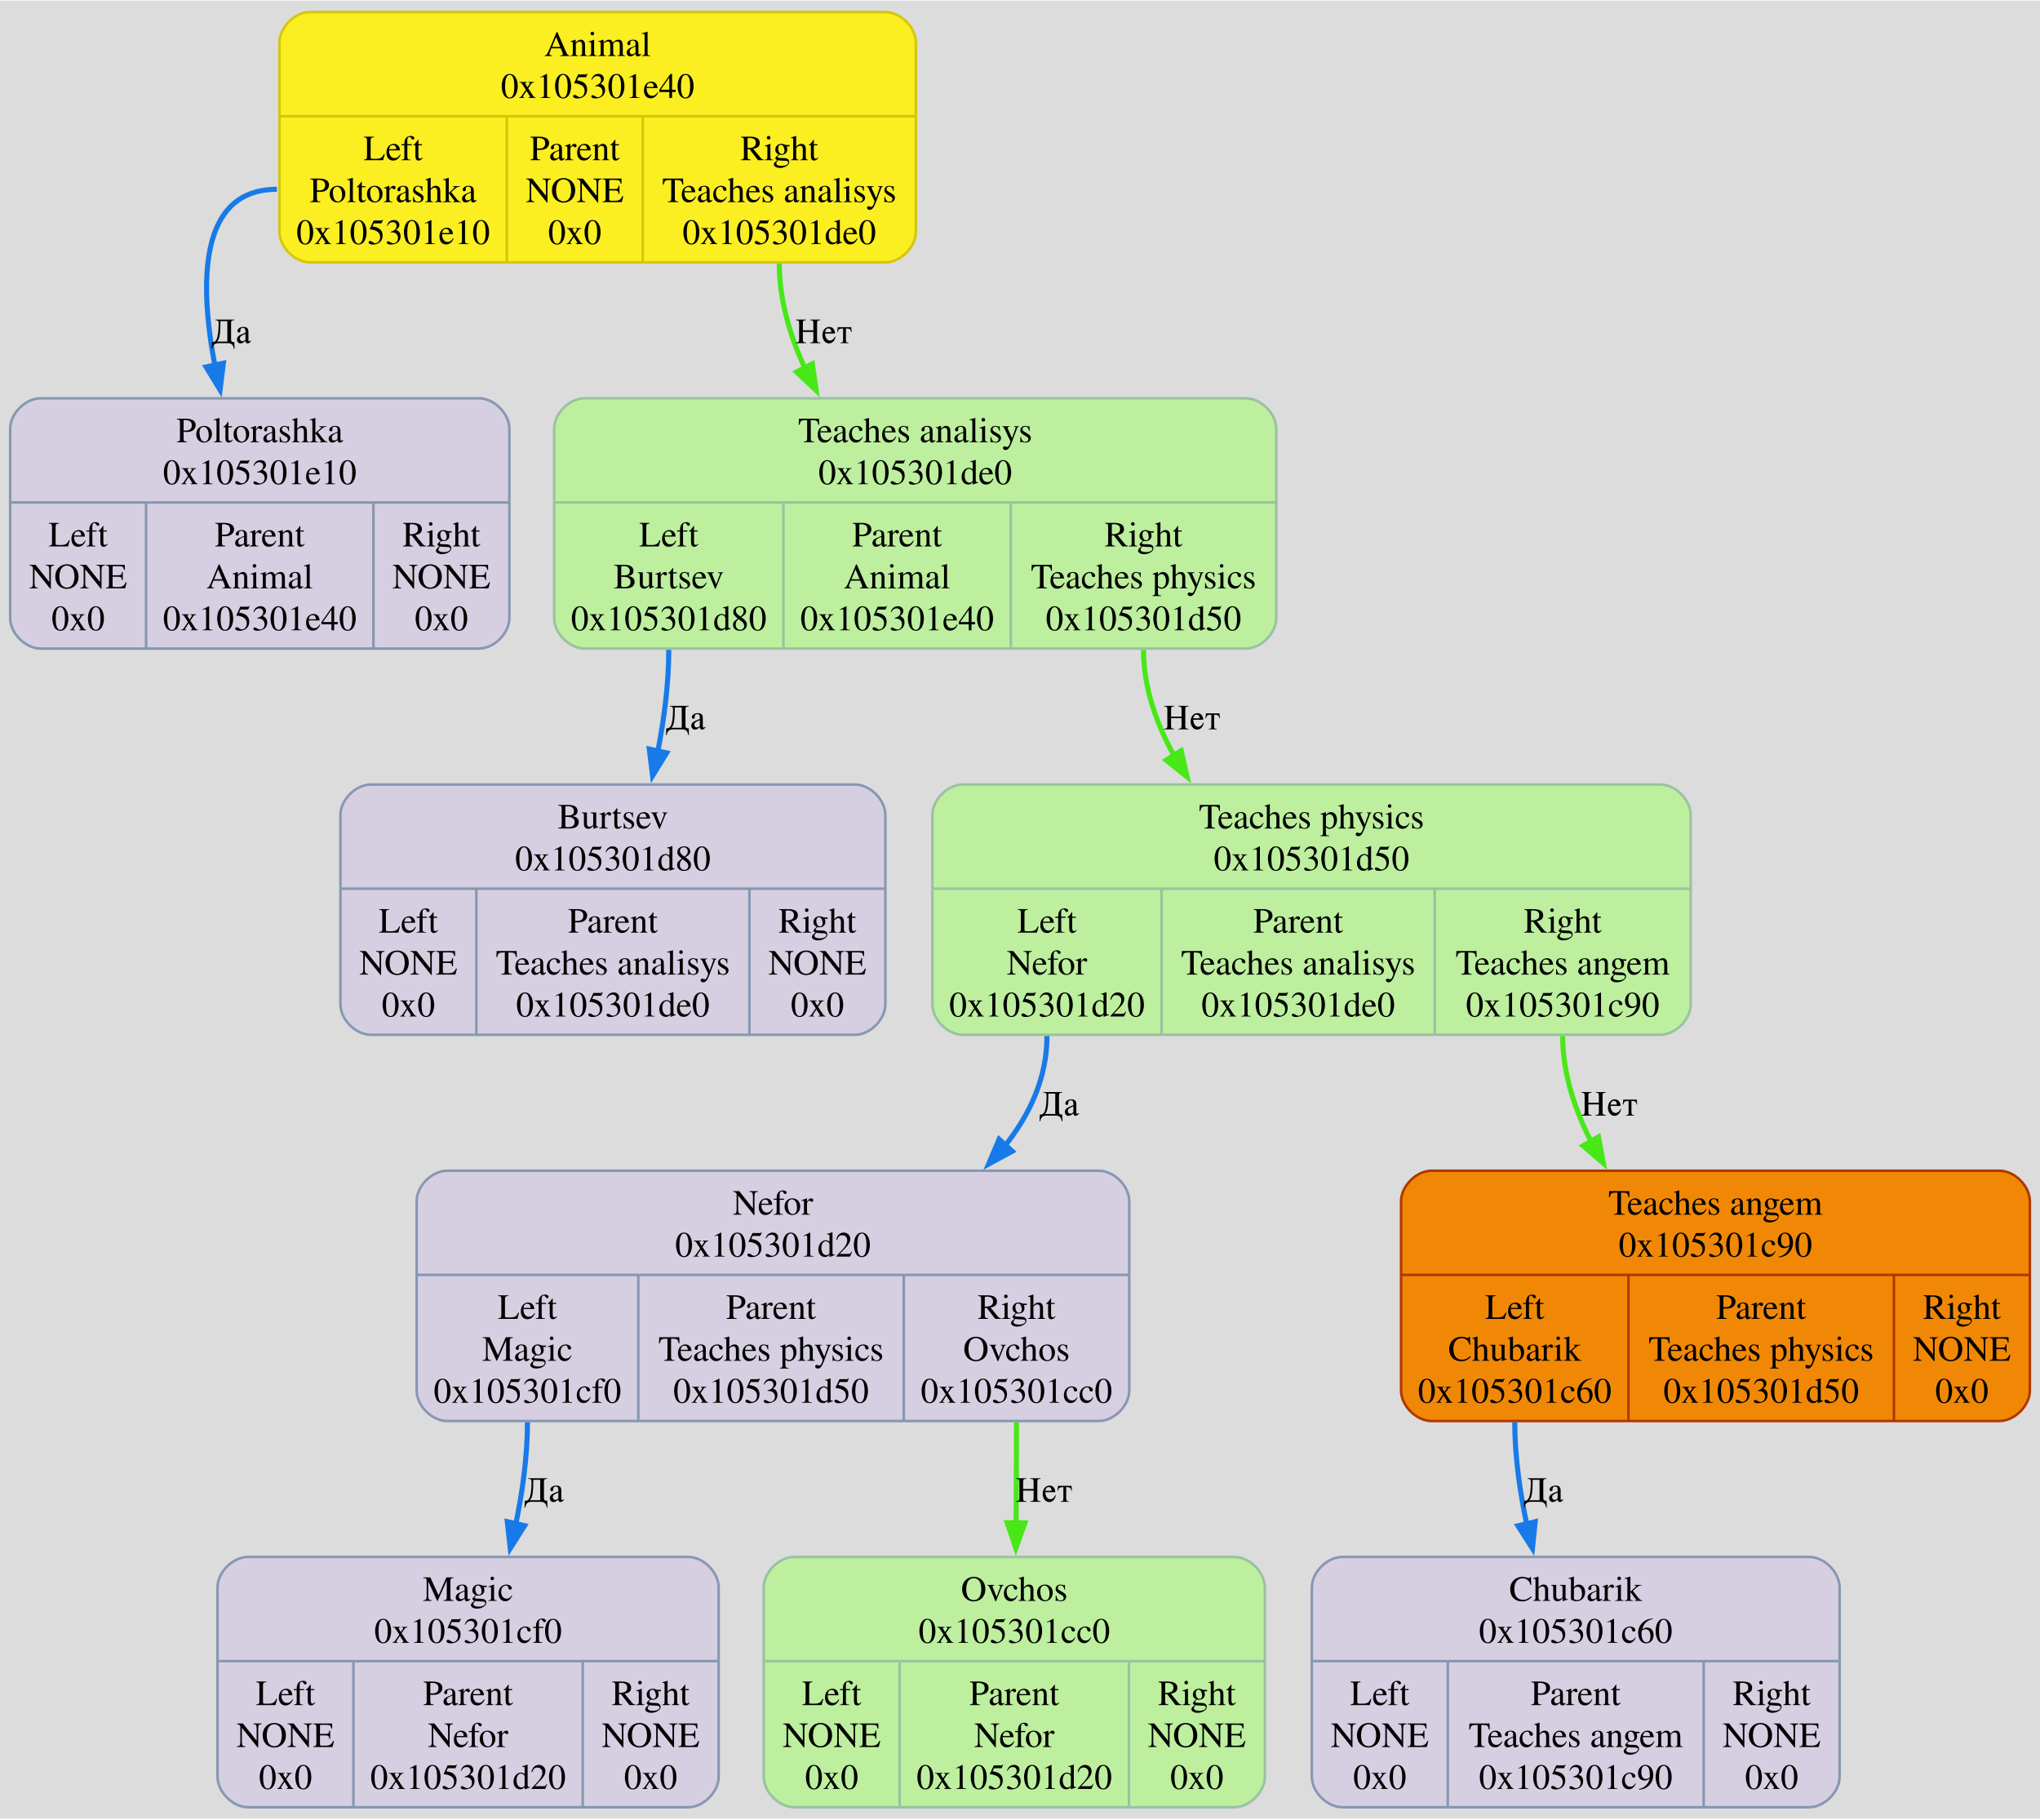
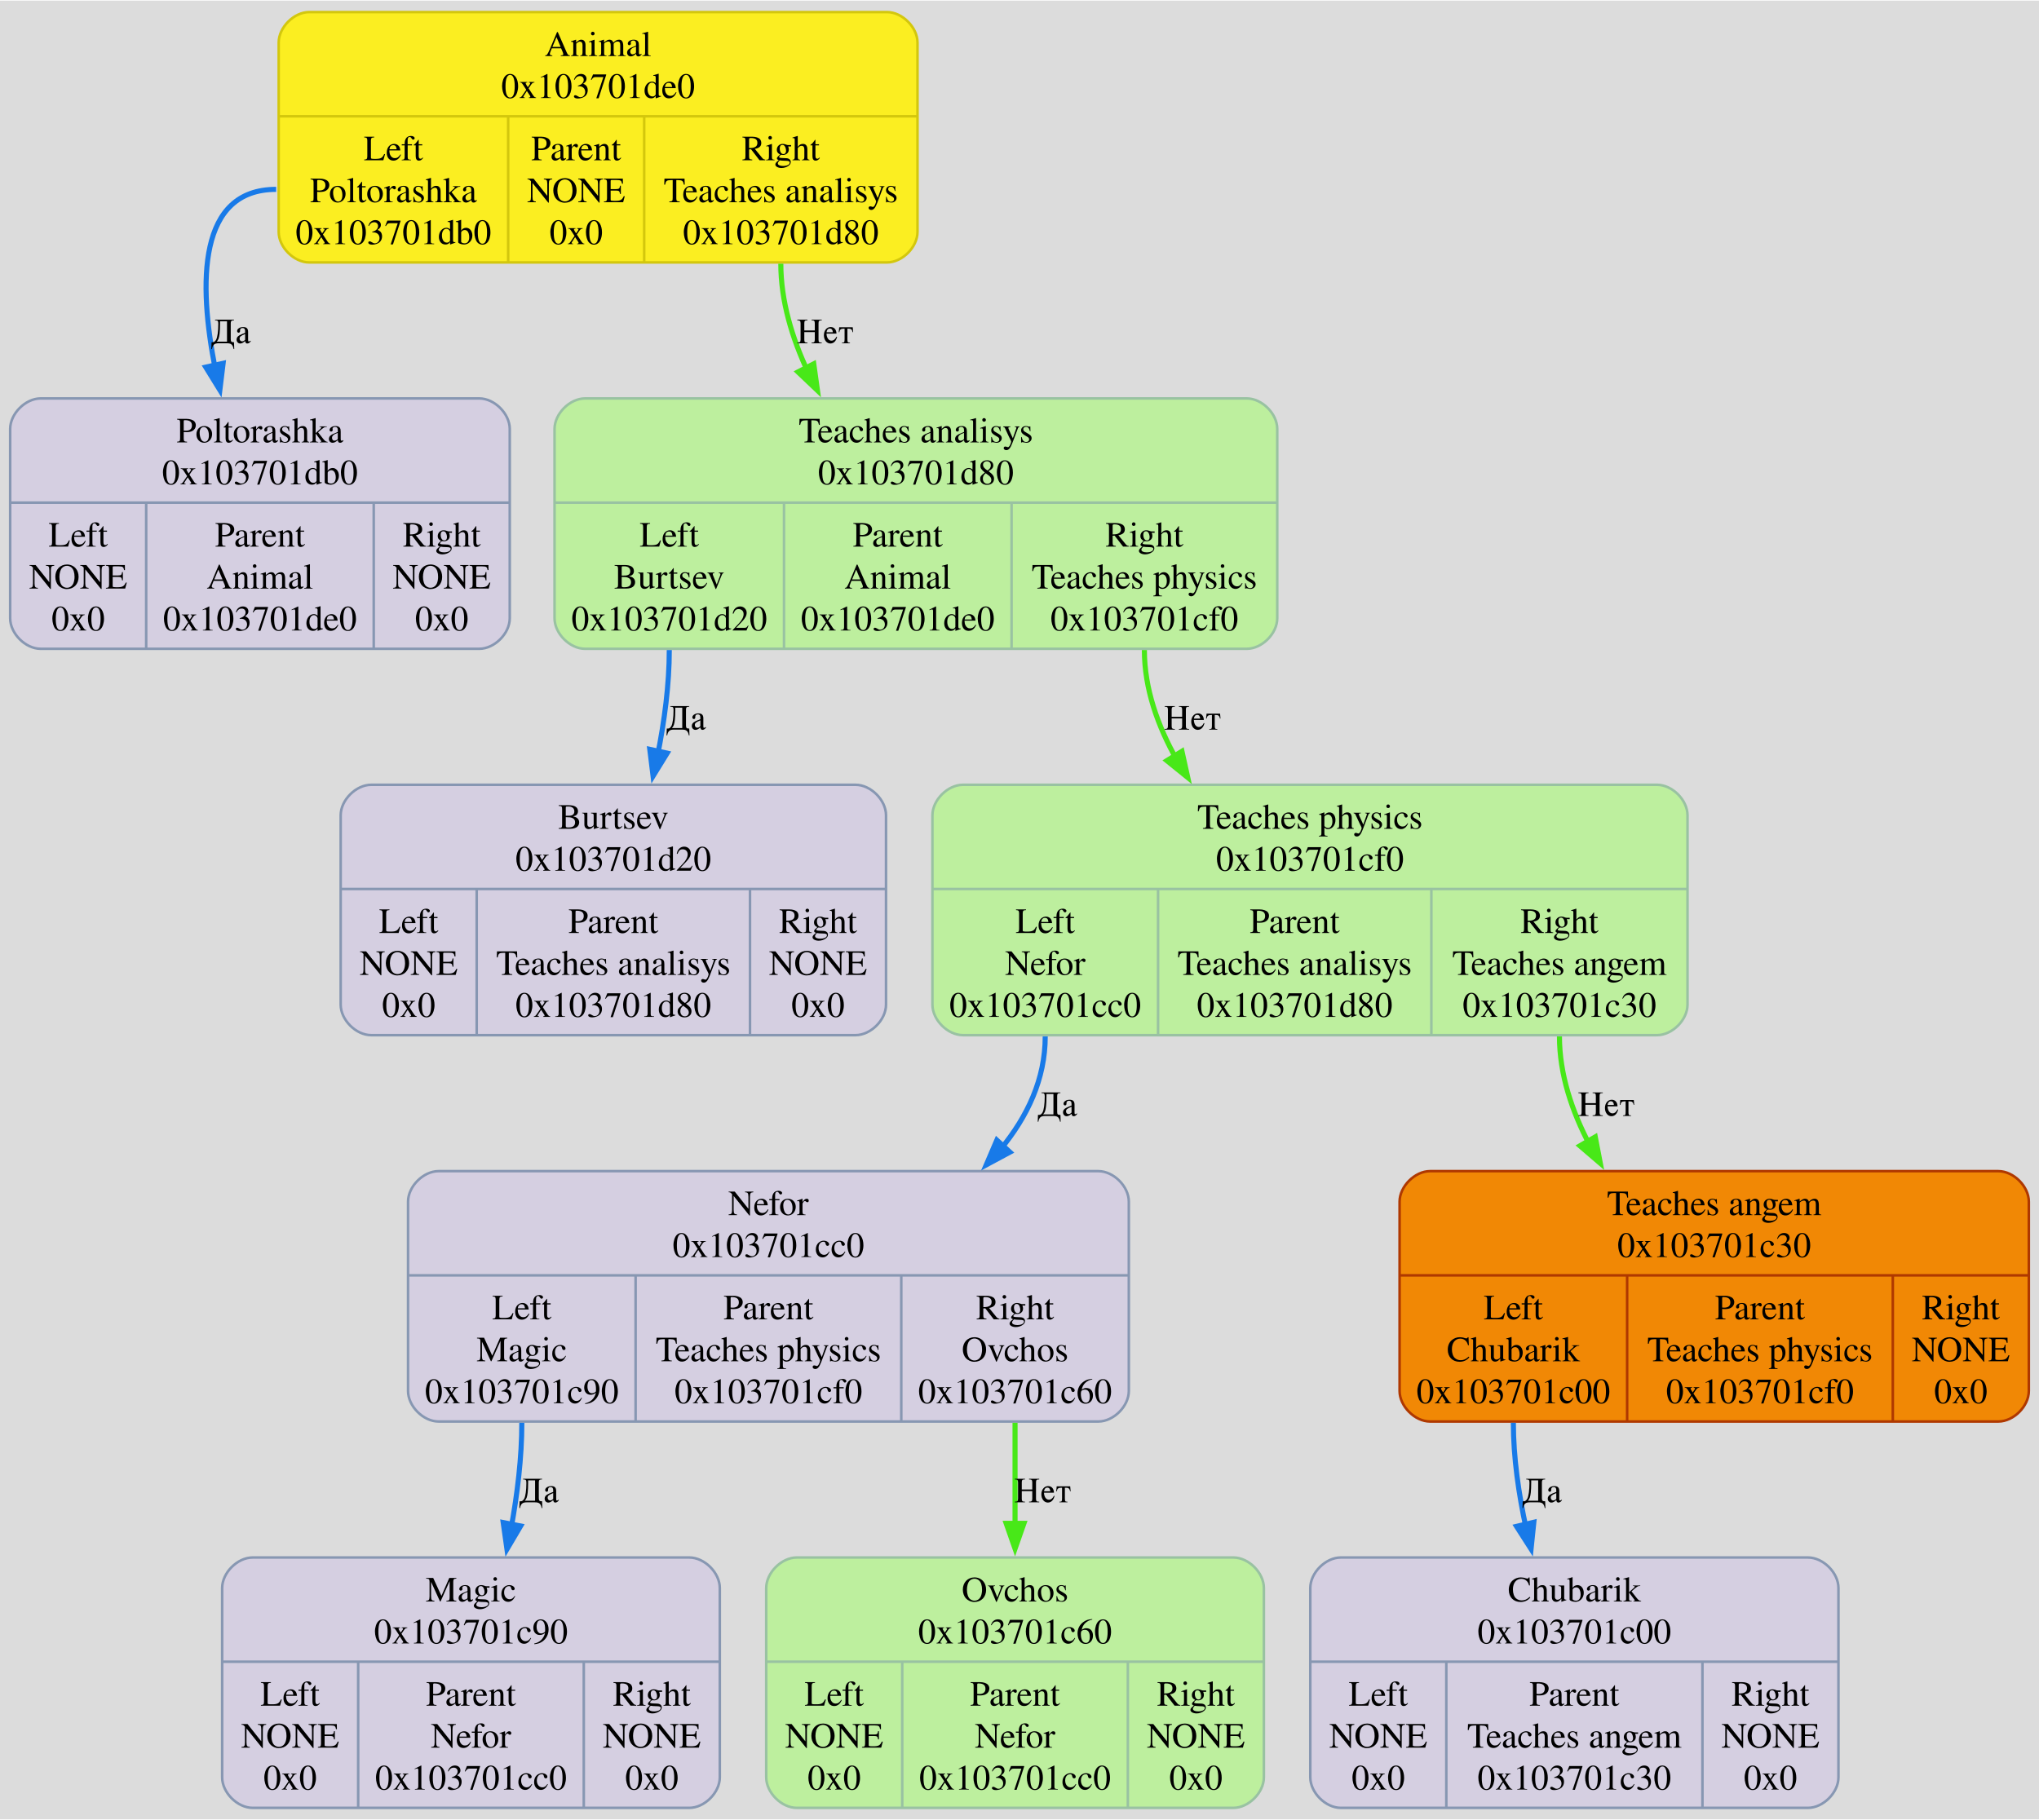
- <svg xmlns="http://www.w3.org/2000/svg" width="803pt" height="716pt" viewBox="0.00 0.00 803.00 715.50">
+ <svg xmlns="http://www.w3.org/2000/svg" width="802pt" height="716pt" viewBox="0.00 0.00 802.00 715.50">
  <g id="graph0" class="graph" transform="scale(1 1) rotate(0) translate(4 711.5)">
-     <polygon fill="#dcdcdc" stroke="none" points="-4,4 -4,-711.5 799,-711.5 799,4 -4,4" />
+     <polygon fill="#dcdcdc" stroke="none" points="-4,4 -4,-711.5 798,-711.5 798,4 -4,4" />
    <g id="node1" class="node">
-       <path fill="#fbee21" stroke="#d3c70d" d="M118,-608.5C118,-608.5 344.5,-608.5 344.5,-608.5 350.5,-608.5 356.5,-614.5 356.5,-620.5 356.5,-620.5 356.5,-695 356.5,-695 356.5,-701 350.5,-707 344.5,-707 344.5,-707 118,-707 118,-707 112,-707 106,-701 106,-695 106,-695 106,-620.5 106,-620.5 106,-614.5 112,-608.5 118,-608.5" />
+       <path fill="#fbee21" stroke="#d3c70d" d="M117.62,-608.5C117.62,-608.5 344.88,-608.5 344.88,-608.5 350.88,-608.5 356.88,-614.5 356.88,-620.5 356.88,-620.5 356.88,-695 356.88,-695 356.88,-701 350.88,-707 344.88,-707 344.88,-707 117.63,-707 117.63,-707 111.62,-707 105.62,-701 105.62,-695 105.62,-695 105.62,-620.5 105.62,-620.5 105.62,-614.5 111.62,-608.5 117.62,-608.5" />
      <text text-anchor="middle" x="231.25" y="-689.7" font-family="Times,serif" font-size="14.00" fill="#000000">Animal</text>
-       <text text-anchor="middle" x="231.25" y="-673.2" font-family="Times,serif" font-size="14.00" fill="#000000">0x105301e40</text>
-       <polyline fill="none" stroke="#d3c70d" points="106,-666 356.5,-666" />
+       <text text-anchor="middle" x="231.25" y="-673.2" font-family="Times,serif" font-size="14.00" fill="#000000">0x103701de0</text>
+       <polyline fill="none" stroke="#d3c70d" points="105.62,-666 356.88,-666" />
      <text text-anchor="middle" x="150.75" y="-648.7" font-family="Times,serif" font-size="14.00" fill="#000000">Left</text>
      <text text-anchor="middle" x="150.75" y="-632.2" font-family="Times,serif" font-size="14.00" fill="#000000">Poltorashka</text>
-       <text text-anchor="middle" x="150.75" y="-615.7" font-family="Times,serif" font-size="14.00" fill="#000000">0x105301e10</text>
-       <polyline fill="none" stroke="#d3c70d" points="195.5,-608.5 195.5,-666" />
-       <text text-anchor="middle" x="222.25" y="-648.7" font-family="Times,serif" font-size="14.00" fill="#000000">Parent</text>
-       <text text-anchor="middle" x="222.25" y="-632.2" font-family="Times,serif" font-size="14.00" fill="#000000">NONE</text>
-       <text text-anchor="middle" x="222.25" y="-615.7" font-family="Times,serif" font-size="14.00" fill="#000000">0x0</text>
-       <polyline fill="none" stroke="#d3c70d" points="249,-608.5 249,-666" />
-       <text text-anchor="middle" x="302.75" y="-648.7" font-family="Times,serif" font-size="14.00" fill="#000000">Right</text>
-       <text text-anchor="middle" x="302.75" y="-632.2" font-family="Times,serif" font-size="14.00" fill="#000000">Teaches analisys</text>
-       <text text-anchor="middle" x="302.75" y="-615.7" font-family="Times,serif" font-size="14.00" fill="#000000">0x105301de0</text>
+       <text text-anchor="middle" x="150.75" y="-615.7" font-family="Times,serif" font-size="14.00" fill="#000000">0x103701db0</text>
+       <polyline fill="none" stroke="#d3c70d" points="195.88,-608.5 195.88,-666" />
+       <text text-anchor="middle" x="222.62" y="-648.7" font-family="Times,serif" font-size="14.00" fill="#000000">Parent</text>
+       <text text-anchor="middle" x="222.62" y="-632.2" font-family="Times,serif" font-size="14.00" fill="#000000">NONE</text>
+       <text text-anchor="middle" x="222.62" y="-615.7" font-family="Times,serif" font-size="14.00" fill="#000000">0x0</text>
+       <polyline fill="none" stroke="#d3c70d" points="249.38,-608.5 249.38,-666" />
+       <text text-anchor="middle" x="303.12" y="-648.7" font-family="Times,serif" font-size="14.00" fill="#000000">Right</text>
+       <text text-anchor="middle" x="303.12" y="-632.2" font-family="Times,serif" font-size="14.00" fill="#000000">Teaches analisys</text>
+       <text text-anchor="middle" x="303.12" y="-615.7" font-family="Times,serif" font-size="14.00" fill="#000000">0x103701d80</text>
    </g>
    <g id="node2" class="node">
      <path fill="#d5cfe1" stroke="#8797b2" d="M12,-456.5C12,-456.5 184.5,-456.5 184.5,-456.5 190.5,-456.5 196.5,-462.5 196.5,-468.5 196.5,-468.5 196.5,-543 196.5,-543 196.5,-549 190.5,-555 184.5,-555 184.5,-555 12,-555 12,-555 6,-555 0,-549 0,-543 0,-543 0,-468.5 0,-468.5 0,-462.5 6,-456.5 12,-456.5" />
      <text text-anchor="middle" x="98.25" y="-537.7" font-family="Times,serif" font-size="14.00" fill="#000000">Poltorashka</text>
-       <text text-anchor="middle" x="98.25" y="-521.2" font-family="Times,serif" font-size="14.00" fill="#000000">0x105301e10</text>
+       <text text-anchor="middle" x="98.25" y="-521.2" font-family="Times,serif" font-size="14.00" fill="#000000">0x103701db0</text>
      <polyline fill="none" stroke="#8797b2" points="0,-514 196.5,-514" />
      <text text-anchor="middle" x="26.75" y="-496.7" font-family="Times,serif" font-size="14.00" fill="#000000">Left</text>
      <text text-anchor="middle" x="26.75" y="-480.2" font-family="Times,serif" font-size="14.00" fill="#000000">NONE</text>
      <text text-anchor="middle" x="26.75" y="-463.7" font-family="Times,serif" font-size="14.00" fill="#000000">0x0</text>
      <polyline fill="none" stroke="#8797b2" points="53.5,-456.5 53.5,-514" />
      <text text-anchor="middle" x="98.25" y="-496.7" font-family="Times,serif" font-size="14.00" fill="#000000">Parent</text>
      <text text-anchor="middle" x="98.25" y="-480.2" font-family="Times,serif" font-size="14.00" fill="#000000">Animal</text>
-       <text text-anchor="middle" x="98.25" y="-463.7" font-family="Times,serif" font-size="14.00" fill="#000000">0x105301e40</text>
+       <text text-anchor="middle" x="98.25" y="-463.7" font-family="Times,serif" font-size="14.00" fill="#000000">0x103701de0</text>
      <polyline fill="none" stroke="#8797b2" points="143,-456.5 143,-514" />
      <text text-anchor="middle" x="169.75" y="-496.7" font-family="Times,serif" font-size="14.00" fill="#000000">Right</text>
      <text text-anchor="middle" x="169.75" y="-480.2" font-family="Times,serif" font-size="14.00" fill="#000000">NONE</text>
      <text text-anchor="middle" x="169.75" y="-463.7" font-family="Times,serif" font-size="14.00" fill="#000000">0x0</text>
    </g>
    <g id="edge1" class="edge">
-       <path fill="none" stroke="#187ae8" stroke-width="2" d="M105,-637.25C74.29,-637.25 74.17,-600.77 80.87,-566.38" />
-       <polygon fill="#187ae8" stroke="#187ae8" stroke-width="2" points="83.93,-568.82 82.62,-558.3 77.09,-567.34 83.93,-568.82" />
-       <text text-anchor="middle" x="87.09" y="-576.7" font-family="Times,serif" font-size="14.00">Да</text>
+       <path fill="none" stroke="#187ae8" stroke-width="2" d="M104.62,-637.25C73.92,-637.25 73.9,-600.77 80.71,-566.38" />
+       <polygon fill="#187ae8" stroke="#187ae8" stroke-width="2" points="83.76,-568.82 82.48,-558.3 76.92,-567.32 83.76,-568.82" />
+       <text text-anchor="middle" x="86.89" y="-576.7" font-family="Times,serif" font-size="14.00">Да</text>
    </g>
    <g id="node4" class="node">
      <path fill="#bdef9e" stroke="#99c2a2" d="M226.12,-456.5C226.12,-456.5 486.38,-456.5 486.38,-456.5 492.38,-456.5 498.38,-462.5 498.38,-468.5 498.38,-468.5 498.38,-543 498.38,-543 498.38,-549 492.38,-555 486.38,-555 486.38,-555 226.12,-555 226.12,-555 220.12,-555 214.12,-549 214.12,-543 214.12,-543 214.12,-468.5 214.12,-468.5 214.12,-462.5 220.12,-456.5 226.12,-456.5" />
      <text text-anchor="middle" x="356.25" y="-537.7" font-family="Times,serif" font-size="14.00" fill="#000000">Teaches analisys</text>
-       <text text-anchor="middle" x="356.25" y="-521.2" font-family="Times,serif" font-size="14.00" fill="#000000">0x105301de0</text>
+       <text text-anchor="middle" x="356.25" y="-521.2" font-family="Times,serif" font-size="14.00" fill="#000000">0x103701d80</text>
      <polyline fill="none" stroke="#99c2a2" points="214.12,-514 498.38,-514" />
      <text text-anchor="middle" x="259.25" y="-496.7" font-family="Times,serif" font-size="14.00" fill="#000000">Left</text>
      <text text-anchor="middle" x="259.25" y="-480.2" font-family="Times,serif" font-size="14.00" fill="#000000">Burtsev</text>
-       <text text-anchor="middle" x="259.25" y="-463.7" font-family="Times,serif" font-size="14.00" fill="#000000">0x105301d80</text>
+       <text text-anchor="middle" x="259.25" y="-463.7" font-family="Times,serif" font-size="14.00" fill="#000000">0x103701d20</text>
      <polyline fill="none" stroke="#99c2a2" points="304.38,-456.5 304.38,-514" />
      <text text-anchor="middle" x="349.12" y="-496.7" font-family="Times,serif" font-size="14.00" fill="#000000">Parent</text>
      <text text-anchor="middle" x="349.12" y="-480.2" font-family="Times,serif" font-size="14.00" fill="#000000">Animal</text>
-       <text text-anchor="middle" x="349.12" y="-463.7" font-family="Times,serif" font-size="14.00" fill="#000000">0x105301e40</text>
+       <text text-anchor="middle" x="349.12" y="-463.7" font-family="Times,serif" font-size="14.00" fill="#000000">0x103701de0</text>
      <polyline fill="none" stroke="#99c2a2" points="393.88,-456.5 393.88,-514" />
      <text text-anchor="middle" x="446.12" y="-496.7" font-family="Times,serif" font-size="14.00" fill="#000000">Right</text>
      <text text-anchor="middle" x="446.12" y="-480.2" font-family="Times,serif" font-size="14.00" fill="#000000">Teaches physics</text>
-       <text text-anchor="middle" x="446.12" y="-463.7" font-family="Times,serif" font-size="14.00" fill="#000000">0x105301d50</text>
+       <text text-anchor="middle" x="446.12" y="-463.7" font-family="Times,serif" font-size="14.00" fill="#000000">0x103701cf0</text>
    </g>
    <g id="edge9" class="edge">
-       <path fill="none" stroke="#48e818" stroke-width="2" d="M302.75,-608C302.75,-593.35 307.19,-578.74 313.5,-565.36" />
-       <polygon fill="#48e818" stroke="#48e818" stroke-width="2" points="315.78,-568.57 317.27,-558.08 309.56,-565.36 315.78,-568.57" />
-       <text text-anchor="middle" x="320.25" y="-576.7" font-family="Times,serif" font-size="14.00">Нет</text>
+       <path fill="none" stroke="#48e818" stroke-width="2" d="M303.12,-608C303.12,-593.37 307.53,-578.77 313.8,-565.39" />
+       <polygon fill="#48e818" stroke="#48e818" stroke-width="2" points="316.08,-568.61 317.54,-558.12 309.86,-565.42 316.08,-568.61" />
+       <text text-anchor="middle" x="320.58" y="-576.7" font-family="Times,serif" font-size="14.00">Нет</text>
    </g>
    <g id="node3" class="node">
-       <path fill="#f18805" stroke="#af3800" d="M559.5,-152.5C559.5,-152.5 783,-152.5 783,-152.5 789,-152.5 795,-158.5 795,-164.5 795,-164.5 795,-239 795,-239 795,-245 789,-251 783,-251 783,-251 559.5,-251 559.5,-251 553.5,-251 547.5,-245 547.5,-239 547.5,-239 547.5,-164.5 547.5,-164.5 547.5,-158.5 553.5,-152.5 559.5,-152.5" />
-       <text text-anchor="middle" x="671.25" y="-233.7" font-family="Times,serif" font-size="14.00" fill="#000000">Teaches angem</text>
-       <text text-anchor="middle" x="671.25" y="-217.2" font-family="Times,serif" font-size="14.00" fill="#000000">0x105301c90</text>
-       <polyline fill="none" stroke="#af3800" points="547.5,-210 795,-210" />
-       <text text-anchor="middle" x="592.25" y="-192.7" font-family="Times,serif" font-size="14.00" fill="#000000">Left</text>
-       <text text-anchor="middle" x="592.25" y="-176.2" font-family="Times,serif" font-size="14.00" fill="#000000">Chubarik</text>
-       <text text-anchor="middle" x="592.25" y="-159.7" font-family="Times,serif" font-size="14.00" fill="#000000">0x105301c60</text>
-       <polyline fill="none" stroke="#af3800" points="637,-152.5 637,-210" />
-       <text text-anchor="middle" x="689.25" y="-192.7" font-family="Times,serif" font-size="14.00" fill="#000000">Parent</text>
-       <text text-anchor="middle" x="689.25" y="-176.2" font-family="Times,serif" font-size="14.00" fill="#000000">Teaches physics</text>
-       <text text-anchor="middle" x="689.25" y="-159.7" font-family="Times,serif" font-size="14.00" fill="#000000">0x105301d50</text>
-       <polyline fill="none" stroke="#af3800" points="741.5,-152.5 741.5,-210" />
-       <text text-anchor="middle" x="768.25" y="-192.7" font-family="Times,serif" font-size="14.00" fill="#000000">Right</text>
-       <text text-anchor="middle" x="768.25" y="-176.2" font-family="Times,serif" font-size="14.00" fill="#000000">NONE</text>
-       <text text-anchor="middle" x="768.25" y="-159.7" font-family="Times,serif" font-size="14.00" fill="#000000">0x0</text>
+       <path fill="#f18805" stroke="#af3800" d="M558.5,-152.5C558.5,-152.5 782,-152.5 782,-152.5 788,-152.5 794,-158.5 794,-164.5 794,-164.5 794,-239 794,-239 794,-245 788,-251 782,-251 782,-251 558.5,-251 558.5,-251 552.5,-251 546.5,-245 546.5,-239 546.5,-239 546.5,-164.5 546.5,-164.5 546.5,-158.5 552.5,-152.5 558.5,-152.5" />
+       <text text-anchor="middle" x="670.25" y="-233.7" font-family="Times,serif" font-size="14.00" fill="#000000">Teaches angem</text>
+       <text text-anchor="middle" x="670.25" y="-217.2" font-family="Times,serif" font-size="14.00" fill="#000000">0x103701c30</text>
+       <polyline fill="none" stroke="#af3800" points="546.5,-210 794,-210" />
+       <text text-anchor="middle" x="591.25" y="-192.7" font-family="Times,serif" font-size="14.00" fill="#000000">Left</text>
+       <text text-anchor="middle" x="591.25" y="-176.2" font-family="Times,serif" font-size="14.00" fill="#000000">Chubarik</text>
+       <text text-anchor="middle" x="591.25" y="-159.7" font-family="Times,serif" font-size="14.00" fill="#000000">0x103701c00</text>
+       <polyline fill="none" stroke="#af3800" points="636,-152.5 636,-210" />
+       <text text-anchor="middle" x="688.25" y="-192.7" font-family="Times,serif" font-size="14.00" fill="#000000">Parent</text>
+       <text text-anchor="middle" x="688.25" y="-176.2" font-family="Times,serif" font-size="14.00" fill="#000000">Teaches physics</text>
+       <text text-anchor="middle" x="688.25" y="-159.7" font-family="Times,serif" font-size="14.00" fill="#000000">0x103701cf0</text>
+       <polyline fill="none" stroke="#af3800" points="740.5,-152.5 740.5,-210" />
+       <text text-anchor="middle" x="767.25" y="-192.7" font-family="Times,serif" font-size="14.00" fill="#000000">Right</text>
+       <text text-anchor="middle" x="767.25" y="-176.2" font-family="Times,serif" font-size="14.00" fill="#000000">NONE</text>
+       <text text-anchor="middle" x="767.25" y="-159.7" font-family="Times,serif" font-size="14.00" fill="#000000">0x0</text>
    </g>
    <g id="node10" class="node">
-       <path fill="#d5cfe1" stroke="#8797b2" d="M524.38,-0.5C524.38,-0.5 708.12,-0.5 708.12,-0.5 714.12,-0.5 720.12,-6.5 720.12,-12.5 720.12,-12.5 720.12,-87 720.12,-87 720.12,-93 714.12,-99 708.12,-99 708.12,-99 524.38,-99 524.38,-99 518.38,-99 512.38,-93 512.38,-87 512.38,-87 512.38,-12.5 512.38,-12.5 512.38,-6.5 518.38,-0.5 524.38,-0.5" />
-       <text text-anchor="middle" x="616.25" y="-81.7" font-family="Times,serif" font-size="14.00" fill="#000000">Chubarik</text>
-       <text text-anchor="middle" x="616.25" y="-65.2" font-family="Times,serif" font-size="14.00" fill="#000000">0x105301c60</text>
-       <polyline fill="none" stroke="#8797b2" points="512.38,-58 720.12,-58" />
-       <text text-anchor="middle" x="539.12" y="-40.7" font-family="Times,serif" font-size="14.00" fill="#000000">Left</text>
-       <text text-anchor="middle" x="539.12" y="-24.2" font-family="Times,serif" font-size="14.00" fill="#000000">NONE</text>
-       <text text-anchor="middle" x="539.12" y="-7.7" font-family="Times,serif" font-size="14.00" fill="#000000">0x0</text>
-       <polyline fill="none" stroke="#8797b2" points="565.88,-0.5 565.88,-58" />
-       <text text-anchor="middle" x="616.25" y="-40.7" font-family="Times,serif" font-size="14.00" fill="#000000">Parent</text>
-       <text text-anchor="middle" x="616.25" y="-24.2" font-family="Times,serif" font-size="14.00" fill="#000000">Teaches angem</text>
-       <text text-anchor="middle" x="616.25" y="-7.7" font-family="Times,serif" font-size="14.00" fill="#000000">0x105301c90</text>
-       <polyline fill="none" stroke="#8797b2" points="666.62,-0.5 666.62,-58" />
-       <text text-anchor="middle" x="693.38" y="-40.7" font-family="Times,serif" font-size="14.00" fill="#000000">Right</text>
-       <text text-anchor="middle" x="693.38" y="-24.2" font-family="Times,serif" font-size="14.00" fill="#000000">NONE</text>
-       <text text-anchor="middle" x="693.38" y="-7.7" font-family="Times,serif" font-size="14.00" fill="#000000">0x0</text>
+       <path fill="#d5cfe1" stroke="#8797b2" d="M523.38,-0.5C523.38,-0.5 707.12,-0.5 707.12,-0.5 713.12,-0.5 719.12,-6.5 719.12,-12.5 719.12,-12.5 719.12,-87 719.12,-87 719.12,-93 713.12,-99 707.12,-99 707.12,-99 523.38,-99 523.38,-99 517.38,-99 511.38,-93 511.38,-87 511.38,-87 511.38,-12.5 511.38,-12.5 511.38,-6.5 517.38,-0.5 523.38,-0.5" />
+       <text text-anchor="middle" x="615.25" y="-81.7" font-family="Times,serif" font-size="14.00" fill="#000000">Chubarik</text>
+       <text text-anchor="middle" x="615.25" y="-65.2" font-family="Times,serif" font-size="14.00" fill="#000000">0x103701c00</text>
+       <polyline fill="none" stroke="#8797b2" points="511.38,-58 719.12,-58" />
+       <text text-anchor="middle" x="538.12" y="-40.7" font-family="Times,serif" font-size="14.00" fill="#000000">Left</text>
+       <text text-anchor="middle" x="538.12" y="-24.2" font-family="Times,serif" font-size="14.00" fill="#000000">NONE</text>
+       <text text-anchor="middle" x="538.12" y="-7.7" font-family="Times,serif" font-size="14.00" fill="#000000">0x0</text>
+       <polyline fill="none" stroke="#8797b2" points="564.88,-0.5 564.88,-58" />
+       <text text-anchor="middle" x="615.25" y="-40.7" font-family="Times,serif" font-size="14.00" fill="#000000">Parent</text>
+       <text text-anchor="middle" x="615.25" y="-24.2" font-family="Times,serif" font-size="14.00" fill="#000000">Teaches angem</text>
+       <text text-anchor="middle" x="615.25" y="-7.7" font-family="Times,serif" font-size="14.00" fill="#000000">0x103701c30</text>
+       <polyline fill="none" stroke="#8797b2" points="665.62,-0.5 665.62,-58" />
+       <text text-anchor="middle" x="692.38" y="-40.7" font-family="Times,serif" font-size="14.00" fill="#000000">Right</text>
+       <text text-anchor="middle" x="692.38" y="-24.2" font-family="Times,serif" font-size="14.00" fill="#000000">NONE</text>
+       <text text-anchor="middle" x="692.38" y="-7.7" font-family="Times,serif" font-size="14.00" fill="#000000">0x0</text>
    </g>
    <g id="edge6" class="edge">
-       <path fill="none" stroke="#187ae8" stroke-width="2" d="M592.25,-152C592.25,-138.38 594.33,-124 597.27,-110.49" />
-       <polygon fill="#187ae8" stroke="#187ae8" stroke-width="2" points="600.3,-112.87 599.21,-102.33 593.49,-111.25 600.3,-112.87" />
-       <text text-anchor="middle" x="603.61" y="-120.7" font-family="Times,serif" font-size="14.00">Да</text>
+       <path fill="none" stroke="#187ae8" stroke-width="2" d="M591.25,-152C591.25,-138.38 593.33,-124 596.27,-110.49" />
+       <polygon fill="#187ae8" stroke="#187ae8" stroke-width="2" points="599.3,-112.87 598.21,-102.33 592.49,-111.25 599.3,-112.87" />
+       <text text-anchor="middle" x="602.61" y="-120.7" font-family="Times,serif" font-size="14.00">Да</text>
    </g>
    <g id="node5" class="node">
      <path fill="#d5cfe1" stroke="#8797b2" d="M142,-304.5C142,-304.5 332.5,-304.5 332.5,-304.5 338.5,-304.5 344.5,-310.5 344.5,-316.5 344.5,-316.5 344.5,-391 344.5,-391 344.5,-397 338.5,-403 332.5,-403 332.5,-403 142,-403 142,-403 136,-403 130,-397 130,-391 130,-391 130,-316.5 130,-316.5 130,-310.5 136,-304.5 142,-304.5" />
      <text text-anchor="middle" x="237.25" y="-385.7" font-family="Times,serif" font-size="14.00" fill="#000000">Burtsev</text>
-       <text text-anchor="middle" x="237.25" y="-369.2" font-family="Times,serif" font-size="14.00" fill="#000000">0x105301d80</text>
+       <text text-anchor="middle" x="237.25" y="-369.2" font-family="Times,serif" font-size="14.00" fill="#000000">0x103701d20</text>
      <polyline fill="none" stroke="#8797b2" points="130,-362 344.5,-362" />
      <text text-anchor="middle" x="156.75" y="-344.7" font-family="Times,serif" font-size="14.00" fill="#000000">Left</text>
      <text text-anchor="middle" x="156.75" y="-328.2" font-family="Times,serif" font-size="14.00" fill="#000000">NONE</text>
      <text text-anchor="middle" x="156.75" y="-311.7" font-family="Times,serif" font-size="14.00" fill="#000000">0x0</text>
      <polyline fill="none" stroke="#8797b2" points="183.5,-304.5 183.5,-362" />
      <text text-anchor="middle" x="237.25" y="-344.7" font-family="Times,serif" font-size="14.00" fill="#000000">Parent</text>
      <text text-anchor="middle" x="237.25" y="-328.2" font-family="Times,serif" font-size="14.00" fill="#000000">Teaches analisys</text>
-       <text text-anchor="middle" x="237.25" y="-311.7" font-family="Times,serif" font-size="14.00" fill="#000000">0x105301de0</text>
+       <text text-anchor="middle" x="237.25" y="-311.7" font-family="Times,serif" font-size="14.00" fill="#000000">0x103701d80</text>
      <polyline fill="none" stroke="#8797b2" points="291,-304.5 291,-362" />
      <text text-anchor="middle" x="317.75" y="-344.7" font-family="Times,serif" font-size="14.00" fill="#000000">Right</text>
      <text text-anchor="middle" x="317.75" y="-328.2" font-family="Times,serif" font-size="14.00" fill="#000000">NONE</text>
      <text text-anchor="middle" x="317.75" y="-311.7" font-family="Times,serif" font-size="14.00" fill="#000000">0x0</text>
    </g>
    <g id="edge2" class="edge">
      <path fill="none" stroke="#187ae8" stroke-width="2" d="M259.25,-456C259.25,-442.44 257.34,-428.08 254.65,-414.58" />
      <polygon fill="#187ae8" stroke="#187ae8" stroke-width="2" points="258.42,-415.45 252.87,-406.43 251.58,-416.94 258.42,-415.45" />
      <text text-anchor="middle" x="265.95" y="-424.7" font-family="Times,serif" font-size="14.00">Да</text>
    </g>
    <g id="node6" class="node">
-       <path fill="#bdef9e" stroke="#99c2a2" d="M375,-304.5C375,-304.5 649.5,-304.5 649.5,-304.5 655.5,-304.5 661.5,-310.5 661.5,-316.5 661.5,-316.5 661.5,-391 661.5,-391 661.5,-397 655.5,-403 649.5,-403 649.5,-403 375,-403 375,-403 369,-403 363,-397 363,-391 363,-391 363,-316.5 363,-316.5 363,-310.5 369,-304.5 375,-304.5" />
-       <text text-anchor="middle" x="512.25" y="-385.7" font-family="Times,serif" font-size="14.00" fill="#000000">Teaches physics</text>
-       <text text-anchor="middle" x="512.25" y="-369.2" font-family="Times,serif" font-size="14.00" fill="#000000">0x105301d50</text>
-       <polyline fill="none" stroke="#99c2a2" points="363,-362 661.5,-362" />
-       <text text-anchor="middle" x="408.12" y="-344.7" font-family="Times,serif" font-size="14.00" fill="#000000">Left</text>
-       <text text-anchor="middle" x="408.12" y="-328.2" font-family="Times,serif" font-size="14.00" fill="#000000">Nefor</text>
-       <text text-anchor="middle" x="408.12" y="-311.7" font-family="Times,serif" font-size="14.00" fill="#000000">0x105301d20</text>
-       <polyline fill="none" stroke="#99c2a2" points="453.25,-304.5 453.25,-362" />
-       <text text-anchor="middle" x="507" y="-344.7" font-family="Times,serif" font-size="14.00" fill="#000000">Parent</text>
-       <text text-anchor="middle" x="507" y="-328.2" font-family="Times,serif" font-size="14.00" fill="#000000">Teaches analisys</text>
-       <text text-anchor="middle" x="507" y="-311.7" font-family="Times,serif" font-size="14.00" fill="#000000">0x105301de0</text>
-       <polyline fill="none" stroke="#99c2a2" points="560.75,-304.5 560.75,-362" />
-       <text text-anchor="middle" x="611.12" y="-344.7" font-family="Times,serif" font-size="14.00" fill="#000000">Right</text>
-       <text text-anchor="middle" x="611.12" y="-328.2" font-family="Times,serif" font-size="14.00" fill="#000000">Teaches angem</text>
-       <text text-anchor="middle" x="611.12" y="-311.7" font-family="Times,serif" font-size="14.00" fill="#000000">0x105301c90</text>
+       <path fill="#bdef9e" stroke="#99c2a2" d="M374.75,-304.5C374.75,-304.5 647.75,-304.5 647.75,-304.5 653.75,-304.5 659.75,-310.5 659.75,-316.5 659.75,-316.5 659.75,-391 659.75,-391 659.75,-397 653.75,-403 647.75,-403 647.75,-403 374.75,-403 374.75,-403 368.75,-403 362.75,-397 362.75,-391 362.75,-391 362.75,-316.5 362.75,-316.5 362.75,-310.5 368.75,-304.5 374.75,-304.5" />
+       <text text-anchor="middle" x="511.25" y="-385.7" font-family="Times,serif" font-size="14.00" fill="#000000">Teaches physics</text>
+       <text text-anchor="middle" x="511.25" y="-369.2" font-family="Times,serif" font-size="14.00" fill="#000000">0x103701cf0</text>
+       <polyline fill="none" stroke="#99c2a2" points="362.75,-362 659.75,-362" />
+       <text text-anchor="middle" x="407.12" y="-344.7" font-family="Times,serif" font-size="14.00" fill="#000000">Left</text>
+       <text text-anchor="middle" x="407.12" y="-328.2" font-family="Times,serif" font-size="14.00" fill="#000000">Nefor</text>
+       <text text-anchor="middle" x="407.12" y="-311.7" font-family="Times,serif" font-size="14.00" fill="#000000">0x103701cc0</text>
+       <polyline fill="none" stroke="#99c2a2" points="451.5,-304.5 451.5,-362" />
+       <text text-anchor="middle" x="505.25" y="-344.7" font-family="Times,serif" font-size="14.00" fill="#000000">Parent</text>
+       <text text-anchor="middle" x="505.25" y="-328.2" font-family="Times,serif" font-size="14.00" fill="#000000">Teaches analisys</text>
+       <text text-anchor="middle" x="505.25" y="-311.7" font-family="Times,serif" font-size="14.00" fill="#000000">0x103701d80</text>
+       <polyline fill="none" stroke="#99c2a2" points="559,-304.5 559,-362" />
+       <text text-anchor="middle" x="609.38" y="-344.7" font-family="Times,serif" font-size="14.00" fill="#000000">Right</text>
+       <text text-anchor="middle" x="609.38" y="-328.2" font-family="Times,serif" font-size="14.00" fill="#000000">Teaches angem</text>
+       <text text-anchor="middle" x="609.38" y="-311.7" font-family="Times,serif" font-size="14.00" fill="#000000">0x103701c30</text>
    </g>
    <g id="edge8" class="edge">
-       <path fill="none" stroke="#48e818" stroke-width="2" d="M446.12,-456C446.12,-440.8 451.42,-426.09 459.01,-412.82" />
-       <polygon fill="#48e818" stroke="#48e818" stroke-width="2" points="460.94,-416.32 463.29,-405.99 455.01,-412.6 460.94,-416.32" />
-       <text text-anchor="middle" x="465.19" y="-424.7" font-family="Times,serif" font-size="14.00">Нет</text>
+       <path fill="none" stroke="#48e818" stroke-width="2" d="M446.12,-456C446.12,-440.78 451.4,-426.03 458.94,-412.7" />
+       <polygon fill="#48e818" stroke="#48e818" stroke-width="2" points="460.9,-416.19 463.19,-405.84 454.95,-412.5 460.9,-416.19" />
+       <text text-anchor="middle" x="465.07" y="-424.7" font-family="Times,serif" font-size="14.00">Нет</text>
    </g>
    <g id="edge7" class="edge">
-       <path fill="none" stroke="#48e818" stroke-width="2" d="M611.12,-304C611.12,-289.09 616,-274.46 622.98,-261.16" />
-       <polygon fill="#48e818" stroke="#48e818" stroke-width="2" points="625.21,-264.31 627.17,-253.89 619.14,-260.81 625.21,-264.31" />
-       <text text-anchor="middle" x="629.45" y="-272.7" font-family="Times,serif" font-size="14.00">Нет</text>
+       <path fill="none" stroke="#48e818" stroke-width="2" d="M609.38,-304C609.38,-289.13 614.26,-274.56 621.26,-261.31" />
+       <polygon fill="#48e818" stroke="#48e818" stroke-width="2" points="623.47,-264.48 625.46,-254.07 617.42,-260.96 623.47,-264.48" />
+       <text text-anchor="middle" x="627.79" y="-272.7" font-family="Times,serif" font-size="14.00">Нет</text>
    </g>
    <g id="node7" class="node">
-       <path fill="#d5cfe1" stroke="#8797b2" d="M172,-152.5C172,-152.5 428.5,-152.5 428.5,-152.5 434.5,-152.5 440.5,-158.5 440.5,-164.5 440.5,-164.5 440.5,-239 440.5,-239 440.5,-245 434.5,-251 428.5,-251 428.5,-251 172,-251 172,-251 166,-251 160,-245 160,-239 160,-239 160,-164.5 160,-164.5 160,-158.5 166,-152.5 172,-152.5" />
-       <text text-anchor="middle" x="300.25" y="-233.7" font-family="Times,serif" font-size="14.00" fill="#000000">Nefor</text>
-       <text text-anchor="middle" x="300.25" y="-217.2" font-family="Times,serif" font-size="14.00" fill="#000000">0x105301d20</text>
-       <polyline fill="none" stroke="#8797b2" points="160,-210 440.5,-210" />
-       <text text-anchor="middle" x="203.62" y="-192.7" font-family="Times,serif" font-size="14.00" fill="#000000">Left</text>
-       <text text-anchor="middle" x="203.62" y="-176.2" font-family="Times,serif" font-size="14.00" fill="#000000">Magic</text>
-       <text text-anchor="middle" x="203.62" y="-159.7" font-family="Times,serif" font-size="14.00" fill="#000000">0x105301cf0</text>
-       <polyline fill="none" stroke="#8797b2" points="247.25,-152.5 247.25,-210" />
-       <text text-anchor="middle" x="299.5" y="-192.7" font-family="Times,serif" font-size="14.00" fill="#000000">Parent</text>
-       <text text-anchor="middle" x="299.5" y="-176.2" font-family="Times,serif" font-size="14.00" fill="#000000">Teaches physics</text>
-       <text text-anchor="middle" x="299.5" y="-159.7" font-family="Times,serif" font-size="14.00" fill="#000000">0x105301d50</text>
-       <polyline fill="none" stroke="#8797b2" points="351.75,-152.5 351.75,-210" />
-       <text text-anchor="middle" x="396.12" y="-192.7" font-family="Times,serif" font-size="14.00" fill="#000000">Right</text>
-       <text text-anchor="middle" x="396.12" y="-176.2" font-family="Times,serif" font-size="14.00" fill="#000000">Ovchos</text>
-       <text text-anchor="middle" x="396.12" y="-159.7" font-family="Times,serif" font-size="14.00" fill="#000000">0x105301cc0</text>
+       <path fill="#d5cfe1" stroke="#8797b2" d="M168.5,-152.5C168.5,-152.5 428,-152.5 428,-152.5 434,-152.5 440,-158.5 440,-164.5 440,-164.5 440,-239 440,-239 440,-245 434,-251 428,-251 428,-251 168.5,-251 168.5,-251 162.5,-251 156.5,-245 156.5,-239 156.5,-239 156.5,-164.5 156.5,-164.5 156.5,-158.5 162.5,-152.5 168.5,-152.5" />
+       <text text-anchor="middle" x="298.25" y="-233.7" font-family="Times,serif" font-size="14.00" fill="#000000">Nefor</text>
+       <text text-anchor="middle" x="298.25" y="-217.2" font-family="Times,serif" font-size="14.00" fill="#000000">0x103701cc0</text>
+       <polyline fill="none" stroke="#8797b2" points="156.5,-210 440,-210" />
+       <text text-anchor="middle" x="201.25" y="-192.7" font-family="Times,serif" font-size="14.00" fill="#000000">Left</text>
+       <text text-anchor="middle" x="201.25" y="-176.2" font-family="Times,serif" font-size="14.00" fill="#000000">Magic</text>
+       <text text-anchor="middle" x="201.25" y="-159.7" font-family="Times,serif" font-size="14.00" fill="#000000">0x103701c90</text>
+       <polyline fill="none" stroke="#8797b2" points="246,-152.5 246,-210" />
+       <text text-anchor="middle" x="298.25" y="-192.7" font-family="Times,serif" font-size="14.00" fill="#000000">Parent</text>
+       <text text-anchor="middle" x="298.25" y="-176.2" font-family="Times,serif" font-size="14.00" fill="#000000">Teaches physics</text>
+       <text text-anchor="middle" x="298.25" y="-159.7" font-family="Times,serif" font-size="14.00" fill="#000000">0x103701cf0</text>
+       <polyline fill="none" stroke="#8797b2" points="350.5,-152.5 350.5,-210" />
+       <text text-anchor="middle" x="395.25" y="-192.7" font-family="Times,serif" font-size="14.00" fill="#000000">Right</text>
+       <text text-anchor="middle" x="395.25" y="-176.2" font-family="Times,serif" font-size="14.00" fill="#000000">Ovchos</text>
+       <text text-anchor="middle" x="395.25" y="-159.7" font-family="Times,serif" font-size="14.00" fill="#000000">0x103701c60</text>
    </g>
    <g id="edge3" class="edge">
-       <path fill="none" stroke="#187ae8" stroke-width="2" d="M408.12,-304C408.12,-287.3 401.17,-272.56 390.79,-259.85" />
-       <polygon fill="#187ae8" stroke="#187ae8" stroke-width="2" points="394.45,-258.67 385.14,-253.62 389.27,-263.38 394.45,-258.67" />
-       <text text-anchor="middle" x="412.98" y="-272.7" font-family="Times,serif" font-size="14.00">Да</text>
+       <path fill="none" stroke="#187ae8" stroke-width="2" d="M407.12,-304C407.12,-287.22 400.11,-272.44 389.63,-259.71" />
+       <polygon fill="#187ae8" stroke="#187ae8" stroke-width="2" points="393.25,-258.48 383.92,-253.47 388.09,-263.21 393.25,-258.48" />
+       <text text-anchor="middle" x="411.95" y="-272.7" font-family="Times,serif" font-size="14.00">Да</text>
    </g>
    <g id="node8" class="node">
-       <path fill="#d5cfe1" stroke="#8797b2" d="M93.62,-0.5C93.62,-0.5 266.88,-0.5 266.88,-0.5 272.88,-0.5 278.88,-6.5 278.88,-12.5 278.88,-12.5 278.88,-87 278.88,-87 278.88,-93 272.88,-99 266.88,-99 266.88,-99 93.62,-99 93.62,-99 87.63,-99 81.62,-93 81.62,-87 81.62,-87 81.62,-12.5 81.62,-12.5 81.62,-6.5 87.62,-0.5 93.62,-0.5" />
-       <text text-anchor="middle" x="180.25" y="-81.7" font-family="Times,serif" font-size="14.00" fill="#000000">Magic</text>
-       <text text-anchor="middle" x="180.25" y="-65.2" font-family="Times,serif" font-size="14.00" fill="#000000">0x105301cf0</text>
-       <polyline fill="none" stroke="#8797b2" points="81.62,-58 278.88,-58" />
-       <text text-anchor="middle" x="108.38" y="-40.7" font-family="Times,serif" font-size="14.00" fill="#000000">Left</text>
-       <text text-anchor="middle" x="108.38" y="-24.2" font-family="Times,serif" font-size="14.00" fill="#000000">NONE</text>
-       <text text-anchor="middle" x="108.38" y="-7.7" font-family="Times,serif" font-size="14.00" fill="#000000">0x0</text>
-       <polyline fill="none" stroke="#8797b2" points="135.12,-0.5 135.12,-58" />
-       <text text-anchor="middle" x="180.25" y="-40.7" font-family="Times,serif" font-size="14.00" fill="#000000">Parent</text>
-       <text text-anchor="middle" x="180.25" y="-24.2" font-family="Times,serif" font-size="14.00" fill="#000000">Nefor</text>
-       <text text-anchor="middle" x="180.25" y="-7.7" font-family="Times,serif" font-size="14.00" fill="#000000">0x105301d20</text>
-       <polyline fill="none" stroke="#8797b2" points="225.38,-0.5 225.38,-58" />
-       <text text-anchor="middle" x="252.12" y="-40.7" font-family="Times,serif" font-size="14.00" fill="#000000">Right</text>
-       <text text-anchor="middle" x="252.12" y="-24.2" font-family="Times,serif" font-size="14.00" fill="#000000">NONE</text>
-       <text text-anchor="middle" x="252.12" y="-7.7" font-family="Times,serif" font-size="14.00" fill="#000000">0x0</text>
+       <path fill="#d5cfe1" stroke="#8797b2" d="M95.38,-0.5C95.38,-0.5 267.12,-0.5 267.12,-0.5 273.12,-0.5 279.12,-6.5 279.12,-12.5 279.12,-12.5 279.12,-87 279.12,-87 279.12,-93 273.12,-99 267.12,-99 267.12,-99 95.37,-99 95.37,-99 89.38,-99 83.38,-93 83.38,-87 83.38,-87 83.38,-12.5 83.38,-12.5 83.38,-6.5 89.38,-0.5 95.38,-0.5" />
+       <text text-anchor="middle" x="181.25" y="-81.7" font-family="Times,serif" font-size="14.00" fill="#000000">Magic</text>
+       <text text-anchor="middle" x="181.25" y="-65.2" font-family="Times,serif" font-size="14.00" fill="#000000">0x103701c90</text>
+       <polyline fill="none" stroke="#8797b2" points="83.38,-58 279.12,-58" />
+       <text text-anchor="middle" x="110.12" y="-40.7" font-family="Times,serif" font-size="14.00" fill="#000000">Left</text>
+       <text text-anchor="middle" x="110.12" y="-24.2" font-family="Times,serif" font-size="14.00" fill="#000000">NONE</text>
+       <text text-anchor="middle" x="110.12" y="-7.7" font-family="Times,serif" font-size="14.00" fill="#000000">0x0</text>
+       <polyline fill="none" stroke="#8797b2" points="136.88,-0.5 136.88,-58" />
+       <text text-anchor="middle" x="181.25" y="-40.7" font-family="Times,serif" font-size="14.00" fill="#000000">Parent</text>
+       <text text-anchor="middle" x="181.25" y="-24.2" font-family="Times,serif" font-size="14.00" fill="#000000">Nefor</text>
+       <text text-anchor="middle" x="181.25" y="-7.7" font-family="Times,serif" font-size="14.00" fill="#000000">0x103701cc0</text>
+       <polyline fill="none" stroke="#8797b2" points="225.62,-0.5 225.62,-58" />
+       <text text-anchor="middle" x="252.38" y="-40.7" font-family="Times,serif" font-size="14.00" fill="#000000">Right</text>
+       <text text-anchor="middle" x="252.38" y="-24.2" font-family="Times,serif" font-size="14.00" fill="#000000">NONE</text>
+       <text text-anchor="middle" x="252.38" y="-7.7" font-family="Times,serif" font-size="14.00" fill="#000000">0x0</text>
    </g>
    <g id="edge4" class="edge">
-       <path fill="none" stroke="#187ae8" stroke-width="2" d="M203.62,-152C203.62,-138.4 201.6,-124.03 198.74,-110.52" />
-       <polygon fill="#187ae8" stroke="#187ae8" stroke-width="2" points="202.51,-111.31 196.85,-102.36 195.69,-112.89 202.51,-111.31" />
-       <text text-anchor="middle" x="210.25" y="-120.7" font-family="Times,serif" font-size="14.00">Да</text>
+       <path fill="none" stroke="#187ae8" stroke-width="2" d="M201.25,-152C201.25,-138.42 199.5,-124.01 197.03,-110.45" />
+       <polygon fill="#187ae8" stroke="#187ae8" stroke-width="2" points="200.79,-111.39 195.4,-102.26 193.92,-112.75 200.79,-111.39" />
+       <text text-anchor="middle" x="208.06" y="-120.7" font-family="Times,serif" font-size="14.00">Да</text>
    </g>
    <g id="node9" class="node">
-       <path fill="#bdef9e" stroke="#99c2a2" d="M308.62,-0.5C308.62,-0.5 481.88,-0.5 481.88,-0.5 487.88,-0.5 493.88,-6.5 493.88,-12.5 493.88,-12.5 493.88,-87 493.88,-87 493.88,-93 487.88,-99 481.88,-99 481.88,-99 308.62,-99 308.62,-99 302.62,-99 296.62,-93 296.62,-87 296.62,-87 296.62,-12.5 296.62,-12.5 296.62,-6.5 302.62,-0.5 308.62,-0.5" />
+       <path fill="#bdef9e" stroke="#99c2a2" d="M309.38,-0.5C309.38,-0.5 481.12,-0.5 481.12,-0.5 487.12,-0.5 493.12,-6.5 493.12,-12.5 493.12,-12.5 493.12,-87 493.12,-87 493.12,-93 487.12,-99 481.12,-99 481.12,-99 309.38,-99 309.38,-99 303.38,-99 297.38,-93 297.38,-87 297.38,-87 297.38,-12.5 297.38,-12.5 297.38,-6.5 303.38,-0.5 309.38,-0.5" />
      <text text-anchor="middle" x="395.25" y="-81.7" font-family="Times,serif" font-size="14.00" fill="#000000">Ovchos</text>
-       <text text-anchor="middle" x="395.25" y="-65.2" font-family="Times,serif" font-size="14.00" fill="#000000">0x105301cc0</text>
-       <polyline fill="none" stroke="#99c2a2" points="296.62,-58 493.88,-58" />
-       <text text-anchor="middle" x="323.38" y="-40.7" font-family="Times,serif" font-size="14.00" fill="#000000">Left</text>
-       <text text-anchor="middle" x="323.38" y="-24.2" font-family="Times,serif" font-size="14.00" fill="#000000">NONE</text>
-       <text text-anchor="middle" x="323.38" y="-7.7" font-family="Times,serif" font-size="14.00" fill="#000000">0x0</text>
-       <polyline fill="none" stroke="#99c2a2" points="350.12,-0.5 350.12,-58" />
+       <text text-anchor="middle" x="395.25" y="-65.2" font-family="Times,serif" font-size="14.00" fill="#000000">0x103701c60</text>
+       <polyline fill="none" stroke="#99c2a2" points="297.38,-58 493.12,-58" />
+       <text text-anchor="middle" x="324.12" y="-40.7" font-family="Times,serif" font-size="14.00" fill="#000000">Left</text>
+       <text text-anchor="middle" x="324.12" y="-24.2" font-family="Times,serif" font-size="14.00" fill="#000000">NONE</text>
+       <text text-anchor="middle" x="324.12" y="-7.7" font-family="Times,serif" font-size="14.00" fill="#000000">0x0</text>
+       <polyline fill="none" stroke="#99c2a2" points="350.88,-0.5 350.88,-58" />
      <text text-anchor="middle" x="395.25" y="-40.7" font-family="Times,serif" font-size="14.00" fill="#000000">Parent</text>
      <text text-anchor="middle" x="395.25" y="-24.2" font-family="Times,serif" font-size="14.00" fill="#000000">Nefor</text>
-       <text text-anchor="middle" x="395.25" y="-7.7" font-family="Times,serif" font-size="14.00" fill="#000000">0x105301d20</text>
-       <polyline fill="none" stroke="#99c2a2" points="440.38,-0.5 440.38,-58" />
-       <text text-anchor="middle" x="467.12" y="-40.7" font-family="Times,serif" font-size="14.00" fill="#000000">Right</text>
-       <text text-anchor="middle" x="467.12" y="-24.2" font-family="Times,serif" font-size="14.00" fill="#000000">NONE</text>
-       <text text-anchor="middle" x="467.12" y="-7.7" font-family="Times,serif" font-size="14.00" fill="#000000">0x0</text>
+       <text text-anchor="middle" x="395.25" y="-7.7" font-family="Times,serif" font-size="14.00" fill="#000000">0x103701cc0</text>
+       <polyline fill="none" stroke="#99c2a2" points="439.62,-0.5 439.62,-58" />
+       <text text-anchor="middle" x="466.38" y="-40.7" font-family="Times,serif" font-size="14.00" fill="#000000">Right</text>
+       <text text-anchor="middle" x="466.38" y="-24.2" font-family="Times,serif" font-size="14.00" fill="#000000">NONE</text>
+       <text text-anchor="middle" x="466.38" y="-7.7" font-family="Times,serif" font-size="14.00" fill="#000000">0x0</text>
    </g>
    <g id="edge5" class="edge">
-       <path fill="none" stroke="#48e818" stroke-width="2" d="M396.12,-152C396.12,-138.61 396.05,-124.22 395.94,-110.62" />
-       <polygon fill="#48e818" stroke="#48e818" stroke-width="2" points="399.45,-112.41 395.87,-102.44 392.45,-112.47 399.45,-112.41" />
-       <text text-anchor="middle" x="406.95" y="-120.7" font-family="Times,serif" font-size="14.00">Нет</text>
+       <path fill="none" stroke="#48e818" stroke-width="2" d="M395.25,-152C395.25,-138.61 395.25,-124.22 395.25,-110.62" />
+       <polygon fill="#48e818" stroke="#48e818" stroke-width="2" points="398.75,-112.44 395.25,-102.44 391.75,-112.44 398.75,-112.44" />
+       <text text-anchor="middle" x="406.12" y="-120.7" font-family="Times,serif" font-size="14.00">Нет</text>
    </g>
  </g>
</svg>
